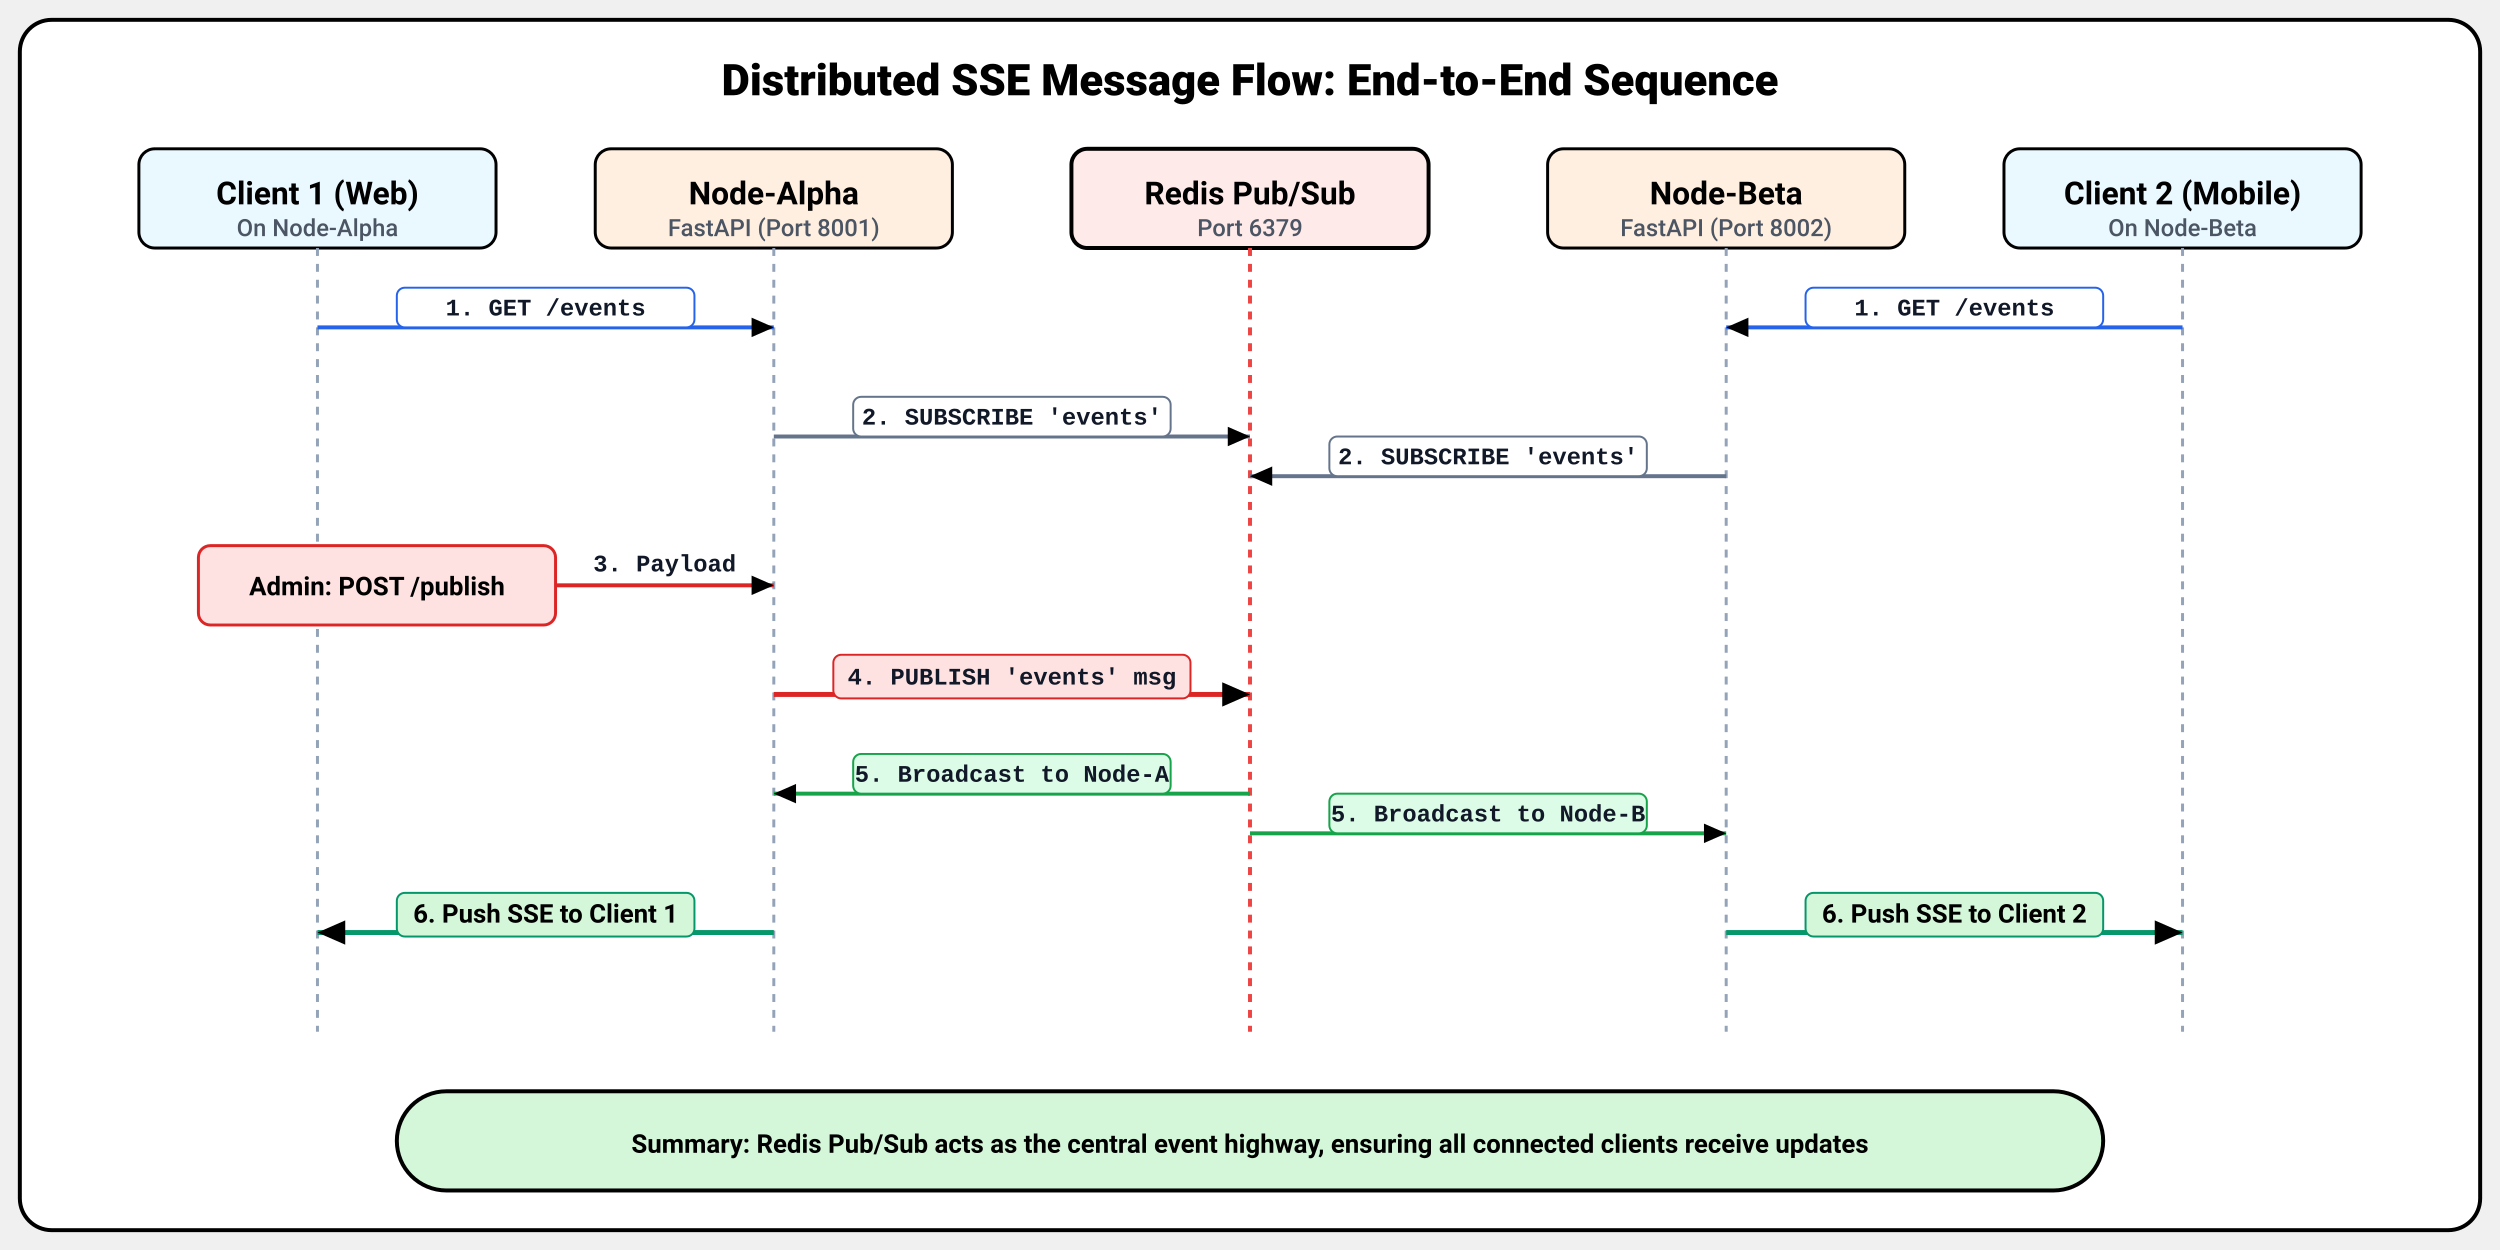
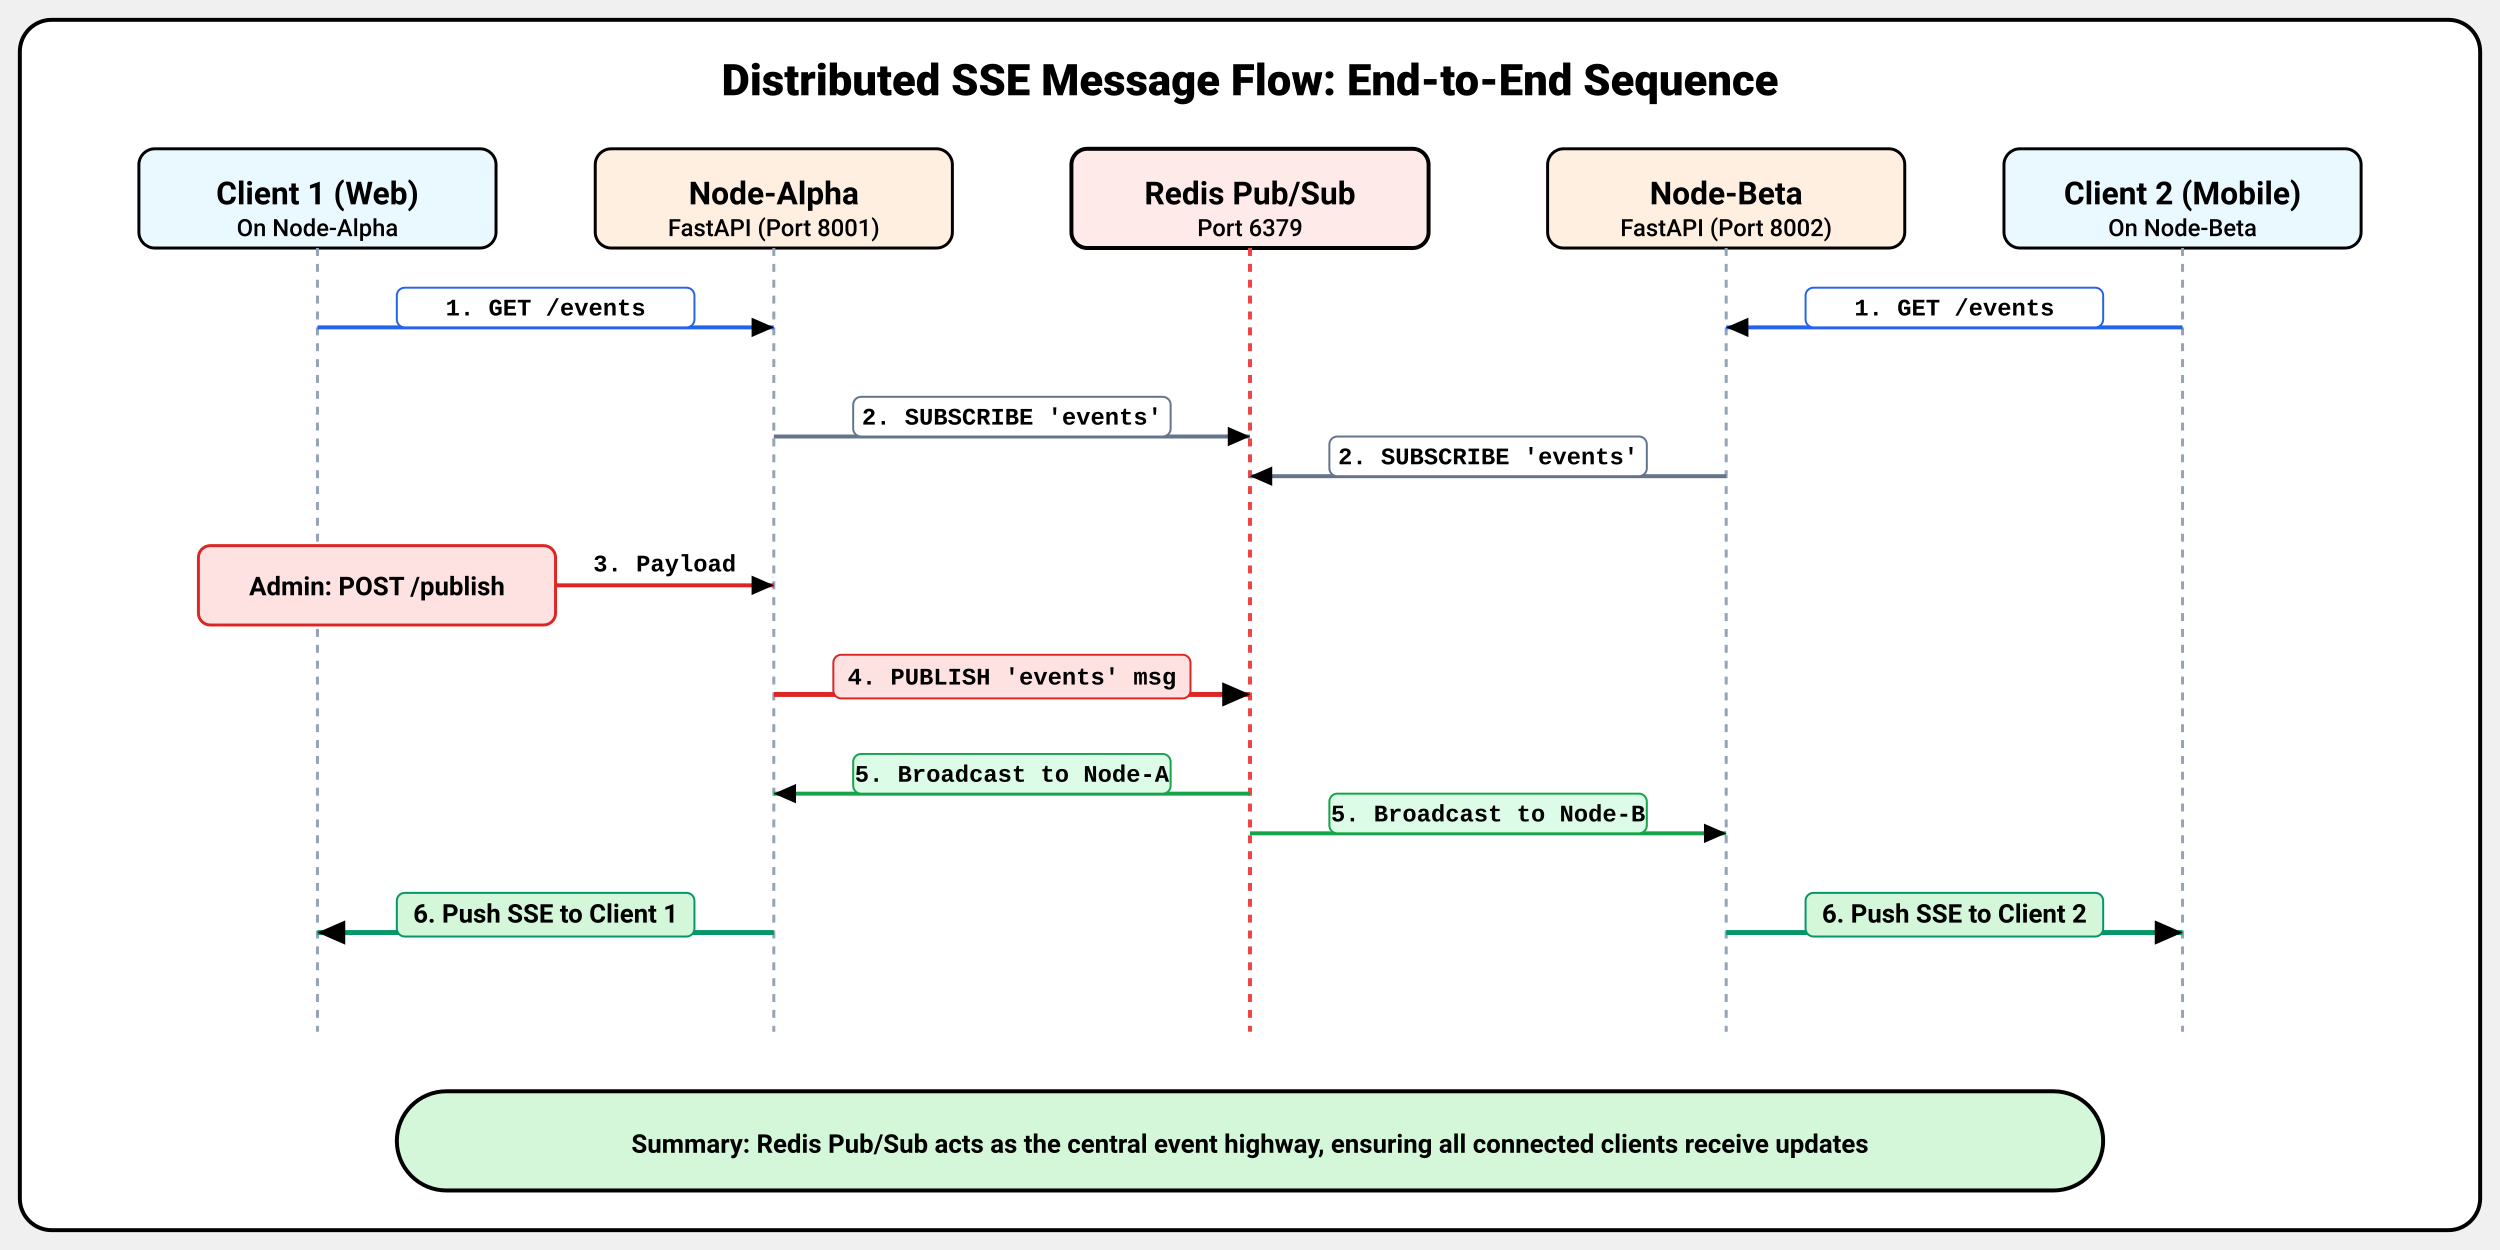
<svg xmlns="http://www.w3.org/2000/svg" viewBox="0 0 1260 630" width="100%">
  <defs>
    <style>
      .txt-title { font-family: -apple-system, BlinkMacSystemFont, "Segoe UI", Roboto, Helvetica, Arial, sans-serif; font-size: 22px; font-weight: 800; fill: #000000; }
      .txt-actor { font-family: -apple-system, BlinkMacSystemFont, "Segoe UI", Roboto, Helvetica, Arial, sans-serif; font-size: 16px; font-weight: 700; fill: #000000; }
-       .txt-actor-sub { font-family: -apple-system, BlinkMacSystemFont, "Segoe UI", Roboto, Helvetica, Arial, sans-serif; font-size: 12px; font-weight: 500; fill: #4b5563; }
+       .txt-actor-sub { font-family: -apple-system, BlinkMacSystemFont, "Segoe UI", Roboto, Helvetica, Arial, sans-serif; font-size: 12px; font-weight: 500; fill: #000000; }
      .txt-step { font-family: -apple-system, BlinkMacSystemFont, "Segoe UI", Roboto, Helvetica, Arial, sans-serif; font-size: 13px; font-weight: 700; fill: #000000; }
-       .txt-code { font-family: "SFMono-Regular", Consolas, "Liberation Mono", Menlo, monospace; font-size: 12px; font-weight: 700; fill: #111827; }
+       .txt-code { font-family: "SFMono-Regular", Consolas, "Liberation Mono", Menlo, monospace; font-size: 12px; font-weight: 700; fill: #000000; }
      .txt-badge { font-family: -apple-system, BlinkMacSystemFont, "Segoe UI", Roboto, Helvetica, Arial, sans-serif; font-size: 13px; font-weight: 700; fill: #000000; }

      @keyframes flow-dash {
        from { stroke-dashoffset: 0; }
        to { stroke-dashoffset: -32; }
      }
      .anim-flow {
        stroke-dasharray: 10 6;
        animation: flow-dash 1.2s linear infinite;
      }
    </style>
    <marker id="arrow" viewBox="0 0 10 10" refX="8" refY="5" markerWidth="7" markerHeight="7" orient="auto">
      <path d="M 0 1.5 L 8 5 L 0 8.5 z" fill="#000000" />
    </marker>
  </defs>
  <rect x="10" y="10" width="1240" height="610" rx="16" fill="#ffffff" stroke="#000000" stroke-width="2" />
  <text x="630" y="48" class="txt-title" text-anchor="middle">Distributed SSE Message Flow: End-to-End Sequence</text>
  <g transform="translate(70, 75)">
    <rect width="180" height="50" rx="8" fill="#eaf8ff" stroke="#000000" stroke-width="1.5" />
    <text x="90" y="28" class="txt-actor" text-anchor="middle">Client 1 (Web)</text>
    <text x="90" y="44" class="txt-actor-sub" text-anchor="middle">On Node-Alpha</text>
    <line x1="90" y1="50" x2="90" y2="445" stroke="#94a3b8" stroke-width="1.5" stroke-dasharray="4 4" />
  </g>
  <g transform="translate(300, 75)">
    <rect width="180" height="50" rx="8" fill="#ffefe0" stroke="#000000" stroke-width="1.5" />
    <text x="90" y="28" class="txt-actor" text-anchor="middle">Node-Alpha</text>
    <text x="90" y="44" class="txt-actor-sub" text-anchor="middle">FastAPI (Port 8001)</text>
    <line x1="90" y1="50" x2="90" y2="445" stroke="#94a3b8" stroke-width="1.5" stroke-dasharray="4 4" />
  </g>
  <g transform="translate(540, 75)">
    <rect width="180" height="50" rx="8" fill="#ffeaea" stroke="#000000" stroke-width="2" />
    <text x="90" y="28" class="txt-actor" text-anchor="middle">Redis Pub/Sub</text>
    <text x="90" y="44" class="txt-actor-sub" text-anchor="middle">Port 6379</text>
    <line x1="90" y1="50" x2="90" y2="445" stroke="#ef4444" stroke-width="2" stroke-dasharray="4 4" />
  </g>
  <g transform="translate(780, 75)">
    <rect width="180" height="50" rx="8" fill="#ffefe0" stroke="#000000" stroke-width="1.5" />
    <text x="90" y="28" class="txt-actor" text-anchor="middle">Node-Beta</text>
    <text x="90" y="44" class="txt-actor-sub" text-anchor="middle">FastAPI (Port 8002)</text>
    <line x1="90" y1="50" x2="90" y2="445" stroke="#94a3b8" stroke-width="1.5" stroke-dasharray="4 4" />
  </g>
  <g transform="translate(1010, 75)">
    <rect width="180" height="50" rx="8" fill="#eaf8ff" stroke="#000000" stroke-width="1.5" />
    <text x="90" y="28" class="txt-actor" text-anchor="middle">Client 2 (Mobile)</text>
    <text x="90" y="44" class="txt-actor-sub" text-anchor="middle">On Node-Beta</text>
    <line x1="90" y1="50" x2="90" y2="445" stroke="#94a3b8" stroke-width="1.5" stroke-dasharray="4 4" />
  </g>
  <path d="M 160 165 L 390 165" fill="none" stroke="#2563eb" stroke-width="2" marker-end="url(#arrow)" />
  <rect x="200" y="145" width="150" height="20" rx="4" fill="#ffffff" stroke="#2563eb" stroke-width="1" />
-   <text x="275" y="159" class="txt-code" fill="#1d4ed8" text-anchor="middle">1. GET /events</text>
+   <text x="275" y="159" class="txt-code" text-anchor="middle">1. GET /events</text>
  <path d="M 1100 165 L 870 165" fill="none" stroke="#2563eb" stroke-width="2" marker-end="url(#arrow)" />
  <rect x="910" y="145" width="150" height="20" rx="4" fill="#ffffff" stroke="#2563eb" stroke-width="1" />
-   <text x="985" y="159" class="txt-code" fill="#1d4ed8" text-anchor="middle">1. GET /events</text>
+   <text x="985" y="159" class="txt-code" text-anchor="middle">1. GET /events</text>
  <path d="M 390 220 L 630 220" fill="none" stroke="#64748b" stroke-width="2" marker-end="url(#arrow)" />
  <rect x="430" y="200" width="160" height="20" rx="4" fill="#ffffff" stroke="#64748b" stroke-width="1" />
  <text x="510" y="214" class="txt-code" text-anchor="middle">2. SUBSCRIBE 'events'</text>
  <path d="M 870 240 L 630 240" fill="none" stroke="#64748b" stroke-width="2" marker-end="url(#arrow)" />
  <rect x="670" y="220" width="160" height="20" rx="4" fill="#ffffff" stroke="#64748b" stroke-width="1" />
  <text x="750" y="234" class="txt-code" text-anchor="middle">2. SUBSCRIBE 'events'</text>
  <g transform="translate(100, 275)">
    <rect width="180" height="40" rx="6" fill="#fee2e2" stroke="#dc2626" stroke-width="1.5" />
-     <text x="90" y="25" class="txt-badge" fill="#991b1b" text-anchor="middle">Admin: POST /publish</text>
+     <text x="90" y="25" class="txt-badge" text-anchor="middle">Admin: POST /publish</text>
  </g>
  <path d="M 280 295 L 390 295" fill="none" stroke="#dc2626" stroke-width="2" marker-end="url(#arrow)" />
-   <text x="335" y="288" class="txt-code" fill="#dc2626" text-anchor="middle">3. Payload</text>
+   <text x="335" y="288" class="txt-code" text-anchor="middle">3. Payload</text>
  <path d="M 390 350 L 630 350" fill="none" stroke="#dc2626" stroke-width="2.5" marker-end="url(#arrow)" />
  <rect x="420" y="330" width="180" height="22" rx="4" fill="#fee2e2" stroke="#dc2626" stroke-width="1" />
-   <text x="510" y="345" class="txt-code" fill="#991b1b" text-anchor="middle">4. PUBLISH 'events' msg</text>
+   <text x="510" y="345" class="txt-code" text-anchor="middle">4. PUBLISH 'events' msg</text>
  <path d="M 630 400 L 390 400" fill="none" stroke="#16a34a" stroke-width="2" marker-end="url(#arrow)" />
  <rect x="430" y="380" width="160" height="20" rx="4" fill="#dcfce7" stroke="#16a34a" stroke-width="1" />
-   <text x="510" y="394" class="txt-code" fill="#166534" text-anchor="middle">5. Broadcast to Node-A</text>
+   <text x="510" y="394" class="txt-code" text-anchor="middle">5. Broadcast to Node-A</text>
  <path d="M 630 420 L 870 420" fill="none" stroke="#16a34a" stroke-width="2" marker-end="url(#arrow)" />
  <rect x="670" y="400" width="160" height="20" rx="4" fill="#dcfce7" stroke="#16a34a" stroke-width="1" />
-   <text x="750" y="414" class="txt-code" fill="#166534" text-anchor="middle">5. Broadcast to Node-B</text>
+   <text x="750" y="414" class="txt-code" text-anchor="middle">5. Broadcast to Node-B</text>
  <path d="M 390 470 L 160 470" fill="none" stroke="#059669" stroke-width="2.5" marker-end="url(#arrow)" />
  <rect x="200" y="450" width="150" height="22" rx="4" fill="#d4f6d9" stroke="#059669" stroke-width="1" />
-   <text x="275" y="465" class="txt-badge" fill="#047857" text-anchor="middle">6. Push SSE to Client 1</text>
+   <text x="275" y="465" class="txt-badge" text-anchor="middle">6. Push SSE to Client 1</text>
  <path d="M 870 470 L 1100 470" fill="none" stroke="#059669" stroke-width="2.5" marker-end="url(#arrow)" />
  <rect x="910" y="450" width="150" height="22" rx="4" fill="#d4f6d9" stroke="#059669" stroke-width="1" />
-   <text x="985" y="465" class="txt-badge" fill="#047857" text-anchor="middle">6. Push SSE to Client 2</text>
+   <text x="985" y="465" class="txt-badge" text-anchor="middle">6. Push SSE to Client 2</text>
  <g transform="translate(200, 550)">
    <rect width="860" height="50" rx="25" fill="#d4f6d9" stroke="#000000" stroke-width="2" />
    <text x="430" y="31" class="txt-badge" font-size="15" text-anchor="middle">Summary: Redis Pub/Sub acts as the central event highway, ensuring all connected clients receive updates</text>
  </g>
</svg>
